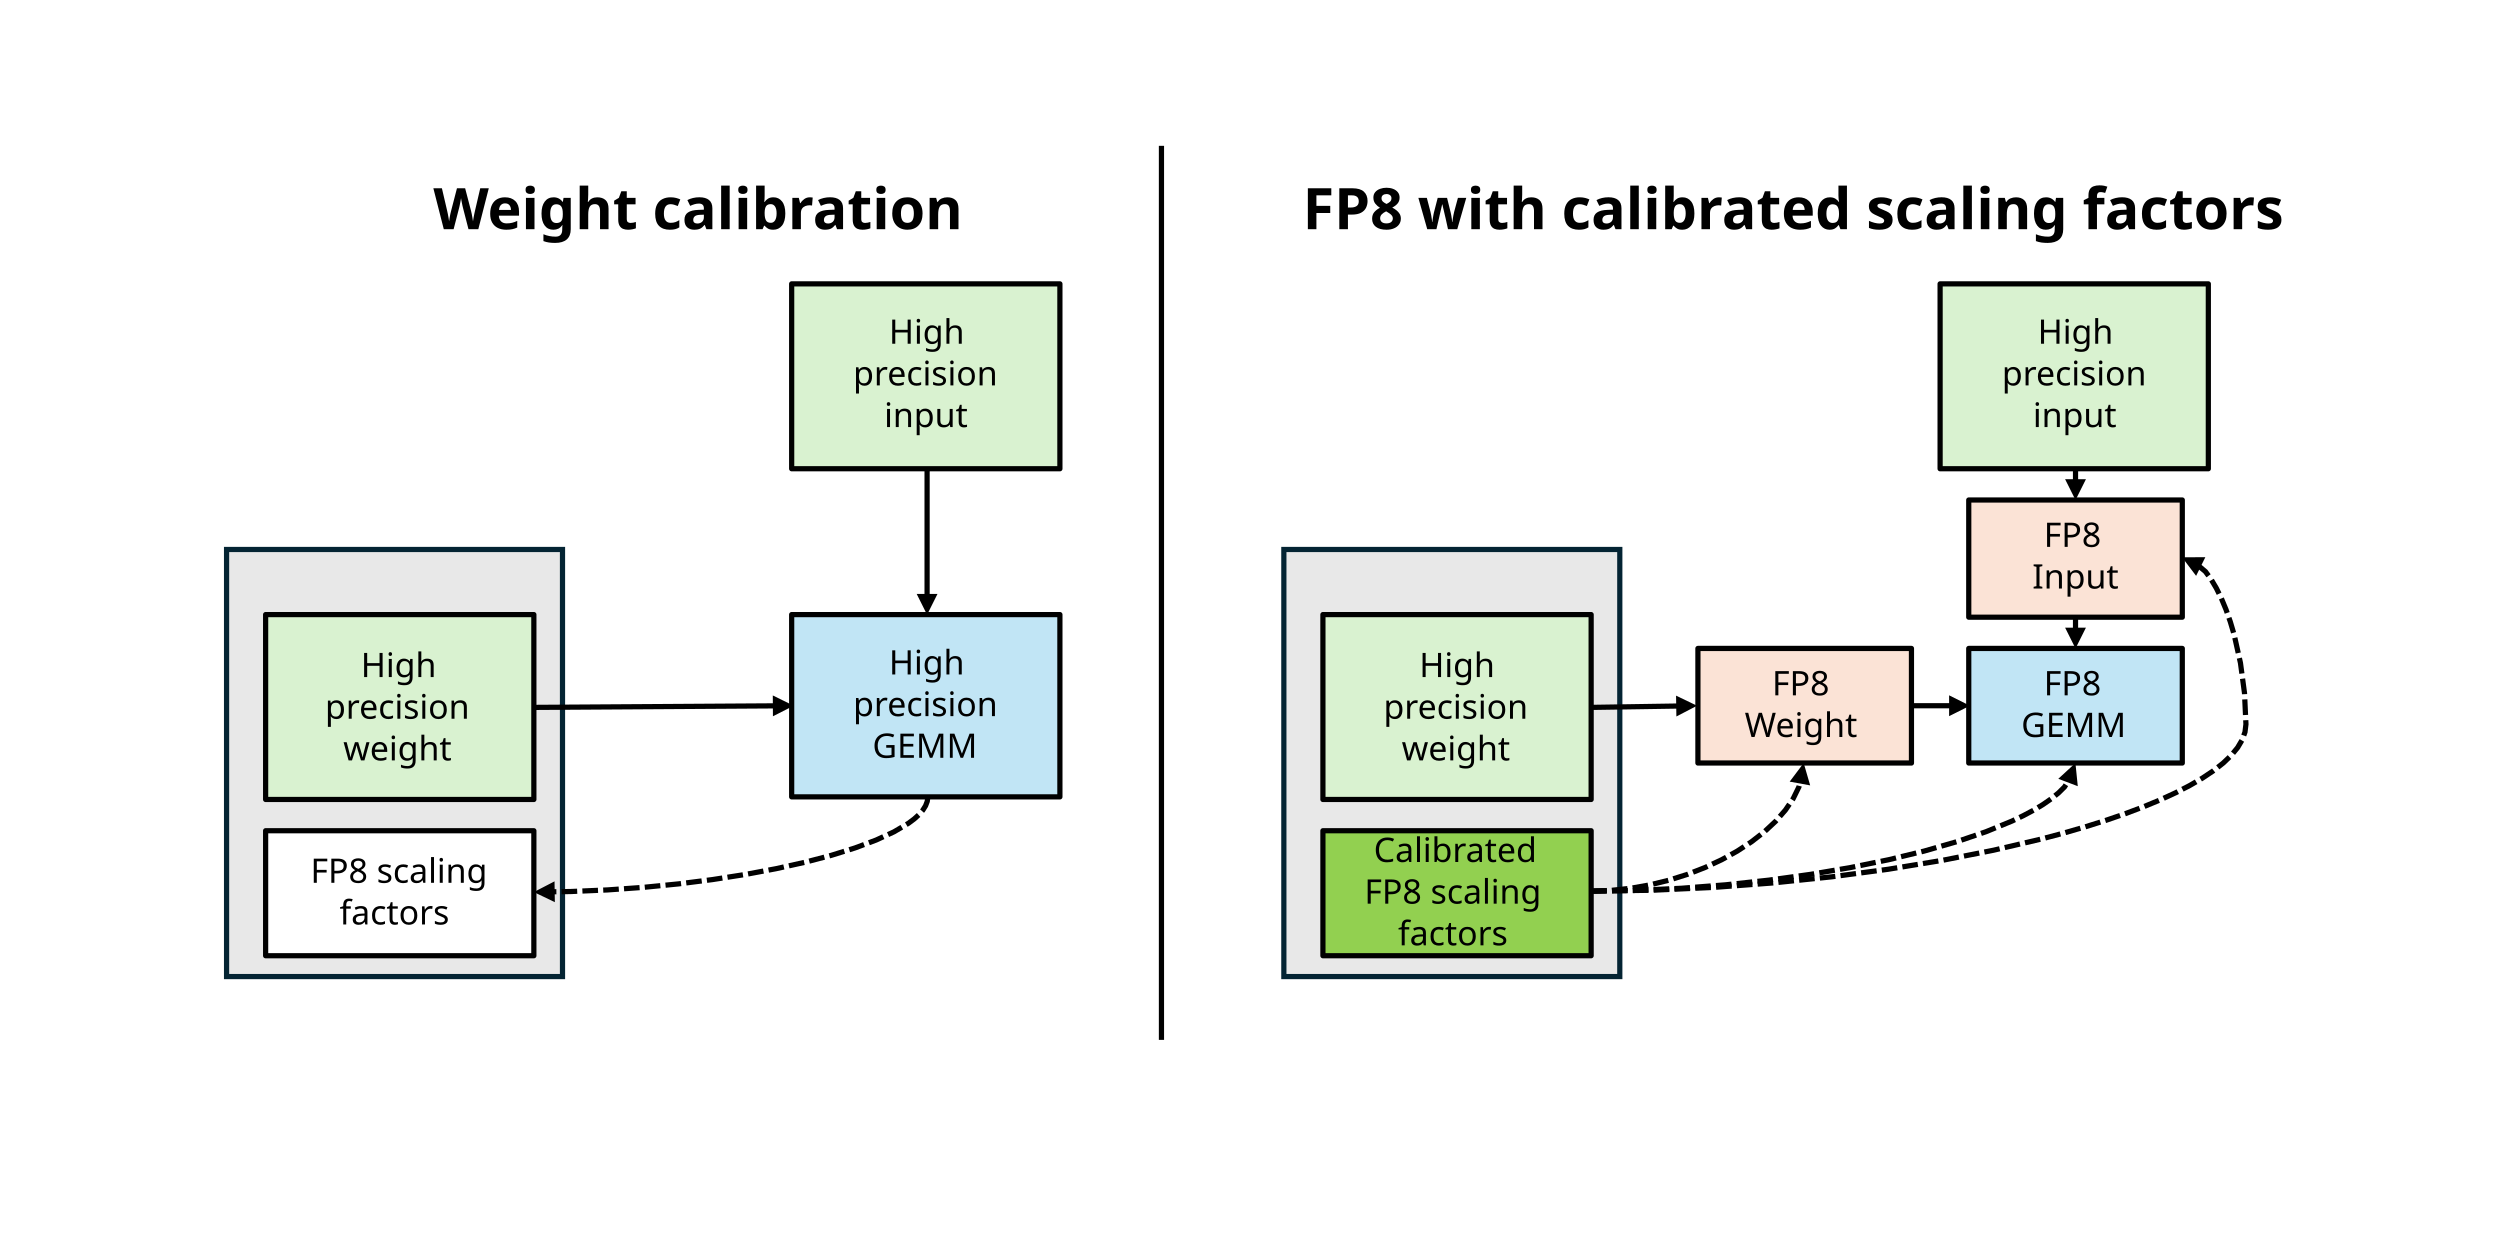
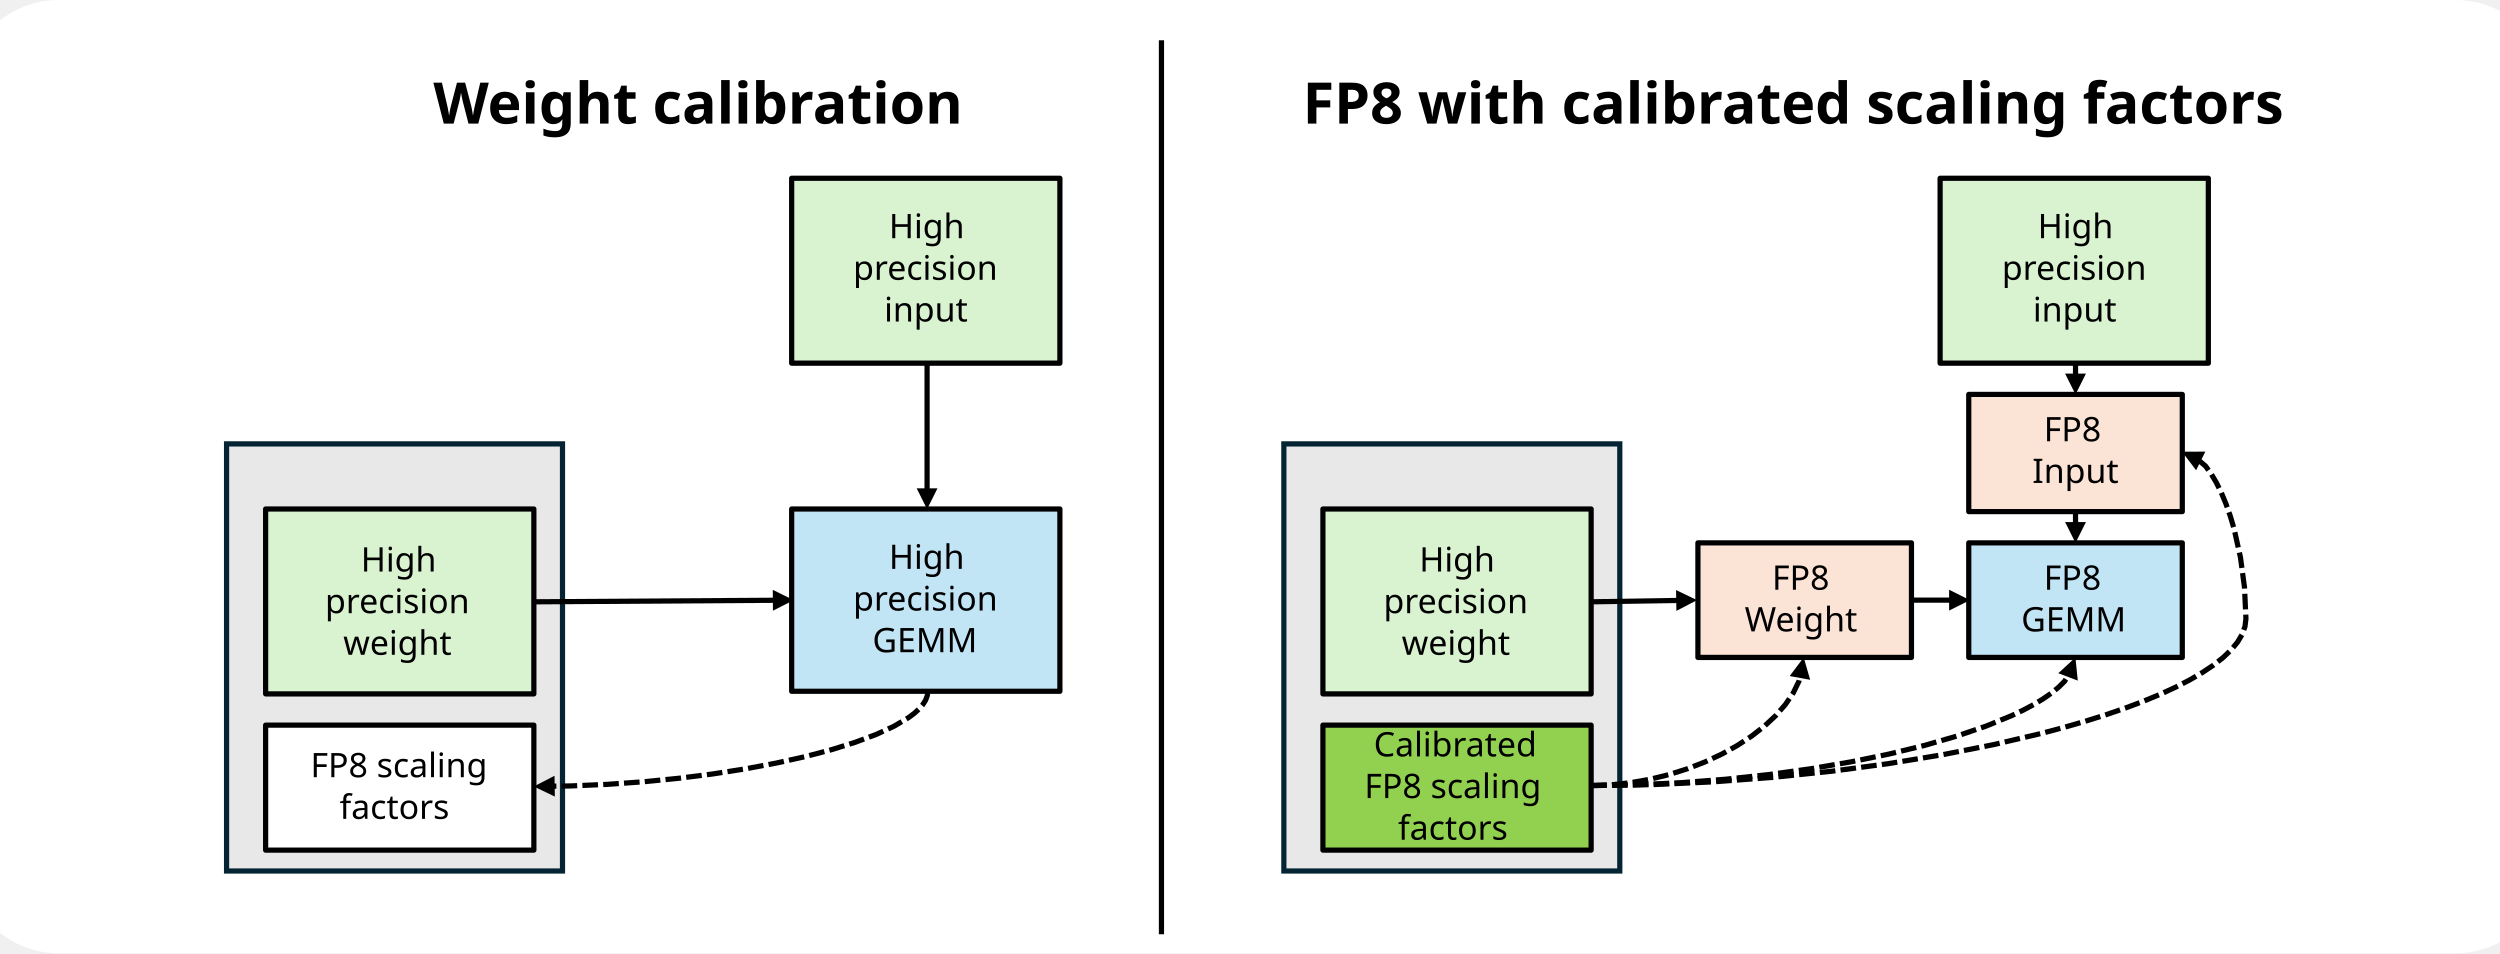
- <svg xmlns="http://www.w3.org/2000/svg" width="960" height="480" overflow="hidden">
-   <g>
-     <rect x="0" y="0" width="960" height="480" fill="#FFFFFF" />
-     <path d="M446 56 446 399.312" stroke="#000000" stroke-width="2" stroke-miterlimit="8" fill="none" fill-rule="evenodd" />
-     <text font-family="NVIDIA Sans,NVIDIA Sans_MSFontService,sans-serif" font-weight="700" font-size="22" transform="translate(166.41 88)">Weight calibration</text>
-     <rect x="87" y="211" width="129" height="164" stroke="#042433" stroke-width="2" stroke-miterlimit="8" fill="#E8E8E8" />
-     <rect x="102" y="236" width="103" height="71" stroke="#000000" stroke-width="2" stroke-linejoin="round" stroke-miterlimit="10" fill="#D9F2D0" />
-     <text font-family="NVIDIA Sans,NVIDIA Sans_MSFontService,sans-serif" font-weight="400" font-size="13" transform="translate(138.558 260)">High</text>
-     <text font-family="NVIDIA Sans,NVIDIA Sans_MSFontService,sans-serif" font-weight="400" font-size="13" transform="translate(124.805 276)">precision</text>
-     <text font-family="NVIDIA Sans,NVIDIA Sans_MSFontService,sans-serif" font-weight="400" font-size="13" transform="translate(131.805 292)">weight</text>
-     <rect x="102" y="319" width="103" height="48" stroke="#000000" stroke-width="2" stroke-linejoin="round" stroke-miterlimit="10" fill="#FFFFFF" />
-     <text font-family="NVIDIA Sans,NVIDIA Sans_MSFontService,sans-serif" font-weight="400" font-size="13" transform="translate(119.222 339)">FP8 scaling</text>
-     <text font-family="NVIDIA Sans,NVIDIA Sans_MSFontService,sans-serif" font-weight="400" font-size="13" transform="translate(130.388 355)">factors</text>
-     <rect x="304" y="109" width="103" height="71" stroke="#000000" stroke-width="2" stroke-linejoin="round" stroke-miterlimit="10" fill="#D9F2D0" />
-     <text font-family="NVIDIA Sans,NVIDIA Sans_MSFontService,sans-serif" font-weight="400" font-size="13" transform="translate(341.349 132)">High</text>
-     <text font-family="NVIDIA Sans,NVIDIA Sans_MSFontService,sans-serif" font-weight="400" font-size="13" transform="translate(327.595 148)">precision</text>
-     <text font-family="NVIDIA Sans,NVIDIA Sans_MSFontService,sans-serif" font-weight="400" font-size="13" transform="translate(339.515 164)">input</text>
-     <rect x="304" y="236" width="103" height="70" stroke="#000000" stroke-width="2" stroke-linejoin="round" stroke-miterlimit="10" fill="#C1E5F5" />
-     <text font-family="NVIDIA Sans,NVIDIA Sans_MSFontService,sans-serif" font-weight="400" font-size="13" transform="translate(341.348 259)">High</text>
-     <text font-family="NVIDIA Sans,NVIDIA Sans_MSFontService,sans-serif" font-weight="400" font-size="13" transform="translate(327.595 275)">precision</text>
-     <text font-family="NVIDIA Sans,NVIDIA Sans_MSFontService,sans-serif" font-weight="400" font-size="13" transform="translate(335.015 291)">GEMM</text>
-     <path d="M0.006-1 93.119-0.403 93.106 1.597-0.006 1ZM91.805-3.411 99.779 0.64 91.754 4.589Z" transform="matrix(1 0 0 -1 205 271.64)" />
-     <path d="M357 180 357 229.395 355 229.395 355 180ZM360 228.061 356 236.061 352 228.061Z" />
-     <path d="M357.277 306.127 357.042 307.957 356.317 309.869 355.16 311.721 354.823 312.11 353.311 310.801 353.597 310.471 353.505 310.595 354.569 308.893 354.482 309.068 355.131 307.358 355.074 307.586 355.293 305.873ZM353.412 313.692 351.669 315.271 349.361 316.994 348.525 317.487 347.508 315.765 348.297 315.3 348.207 315.359 350.435 313.696 350.362 313.757 352.069 312.21ZM346.803 318.505 343.748 320.309 341.429 321.378 340.592 319.561 342.866 318.514 342.775 318.561 345.786 316.783ZM339.612 322.214 336.817 323.501 334.011 324.551 333.31 322.678 336.082 321.641 336.014 321.669 338.775 320.397ZM332.138 325.253 328.686 326.544 326.423 327.25 325.828 325.34 328.065 324.643 328.012 324.662 331.437 323.38ZM324.513 327.845 319.46 329.42 318.733 329.611 318.224 327.676 318.93 327.491 318.886 327.504 323.918 325.936ZM316.798 330.119 310.995 331.643 310.487 329.709 316.29 328.185ZM309.022 332.153 303.165 333.454 302.731 331.502 308.588 330.2ZM301.212 333.888 298.147 334.57 295.303 335.103 294.935 333.137 297.762 332.607 297.729 332.614 300.778 331.936ZM293.337 335.471 287.44 336.576 287.072 334.61 292.969 333.505ZM285.44 336.924 279.511 337.849 279.203 335.873 285.132 334.948ZM277.535 338.157 273.746 338.748 271.57 339.024 271.318 337.04 273.481 336.766 273.452 336.77 277.227 336.181ZM269.586 339.275 263.633 340.03 263.382 338.046 269.334 337.291ZM261.649 340.282 260.662 340.407 255.654 340.902 255.457 338.912 260.452 338.418 260.424 338.421 261.398 338.298ZM253.664 341.099 247.693 341.689 247.496 339.698 253.467 339.108ZM245.672 341.848 239.687 342.275 239.545 340.28 245.53 339.853ZM237.692 342.417 233.275 342.732 231.677 342.801 231.59 340.803 233.175 340.734 233.147 340.736 237.55 340.422ZM229.679 342.888 223.685 343.149 223.598 341.151 229.592 340.89ZM221.687 343.236 219.194 343.345 215.661 343.397 215.631 341.397 219.15 341.345 219.121 341.346 221.6 341.238ZM213.661 343.426 211.681 343.456 211.651 341.456 213.631 341.427ZM213.058 346.436 205 342.555 212.94 338.437Z" />
-     <text font-family="NVIDIA Sans,NVIDIA Sans_MSFontService,sans-serif" font-weight="700" font-size="22" transform="translate(500.235 88)">FP8 with calibrated scaling factors</text>
-     <rect x="493" y="211" width="129" height="164" stroke="#042433" stroke-width="2" stroke-miterlimit="8" fill="#E8E8E8" />
-     <rect x="508" y="236" width="103" height="71" stroke="#000000" stroke-width="2" stroke-linejoin="round" stroke-miterlimit="10" fill="#D9F2D0" />
-     <text font-family="NVIDIA Sans,NVIDIA Sans_MSFontService,sans-serif" font-weight="400" font-size="13" transform="translate(545.009 260)">High</text>
-     <text font-family="NVIDIA Sans,NVIDIA Sans_MSFontService,sans-serif" font-weight="400" font-size="13" transform="translate(531.255 276)">precision</text>
-     <text font-family="NVIDIA Sans,NVIDIA Sans_MSFontService,sans-serif" font-weight="400" font-size="13" transform="translate(538.255 292)">weight</text>
-     <rect x="508" y="319" width="103" height="48" stroke="#000000" stroke-width="2" stroke-linejoin="round" stroke-miterlimit="10" fill="#92D050" />
-     <text font-family="NVIDIA Sans,NVIDIA Sans_MSFontService,sans-serif" font-weight="400" font-size="13" transform="translate(527.509 331)">Calibrated</text>
-     <text font-family="NVIDIA Sans,NVIDIA Sans_MSFontService,sans-serif" font-weight="400" font-size="13" transform="translate(523.922 347)">FP8 scaling</text>
-     <text font-family="NVIDIA Sans,NVIDIA Sans_MSFontService,sans-serif" font-weight="400" font-size="13" transform="translate(536.842 363)">factors</text>
-     <rect x="652" y="249" width="82" height="44" stroke="#000000" stroke-width="2" stroke-linejoin="round" stroke-miterlimit="10" fill="#FBE3D6" />
-     <text font-family="NVIDIA Sans,NVIDIA Sans_MSFontService,sans-serif" font-weight="400" font-size="13" transform="translate(680.458 267)">FP8</text>
-     <text font-family="NVIDIA Sans,NVIDIA Sans_MSFontService,sans-serif" font-weight="400" font-size="13" transform="translate(669.958 283)">Weight</text>
-     <rect x="756" y="192" width="82" height="45" stroke="#000000" stroke-width="2" stroke-linejoin="round" stroke-miterlimit="10" fill="#FBE3D6" />
-     <text font-family="NVIDIA Sans,NVIDIA Sans_MSFontService,sans-serif" font-weight="400" font-size="13" transform="translate(784.81 210)">FP8</text>
-     <text font-family="NVIDIA Sans,NVIDIA Sans_MSFontService,sans-serif" font-weight="400" font-size="13" transform="translate(780.39 226)">Input</text>
-     <rect x="745" y="109" width="103" height="71" stroke="#000000" stroke-width="2" stroke-linejoin="round" stroke-miterlimit="10" fill="#D9F2D0" />
-     <text font-family="NVIDIA Sans,NVIDIA Sans_MSFontService,sans-serif" font-weight="400" font-size="13" transform="translate(782.477 132)">High</text>
-     <text font-family="NVIDIA Sans,NVIDIA Sans_MSFontService,sans-serif" font-weight="400" font-size="13" transform="translate(768.723 148)">precision</text>
-     <text font-family="NVIDIA Sans,NVIDIA Sans_MSFontService,sans-serif" font-weight="400" font-size="13" transform="translate(780.643 164)">input</text>
-     <rect x="756" y="249" width="82" height="44" stroke="#000000" stroke-width="2" stroke-linejoin="round" stroke-miterlimit="10" fill="#C1E5F5" />
-     <text font-family="NVIDIA Sans,NVIDIA Sans_MSFontService,sans-serif" font-weight="400" font-size="13" transform="translate(784.807 267)">FP8</text>
-     <text font-family="NVIDIA Sans,NVIDIA Sans_MSFontService,sans-serif" font-weight="400" font-size="13" transform="translate(776.14 283)">GEMM</text>
-     <path d="M0.016-1 34.018-0.465 33.987 1.535-0.016 1ZM32.733-3.485 40.669 0.64 32.607 4.514Z" transform="matrix(1 0 0 -1 611 271.64)" />
-     <path d="M734 270 749.791 270 749.791 272 734 272ZM748.458 267 756.458 271 748.458 275Z" />
-     <path d="M798 237 798 242.349 796 242.349 796 237ZM801 241.016 797 249.016 793 241.016Z" />
-     <path d="M798 180 798 185.349 796 185.349 796 180ZM801 184.016 797 192.016 793 184.016Z" />
-     <path d="M0.037-0.999 6.033-0.778 5.959 1.221-0.037 0.999ZM8.101-0.674 14.066-0.027 13.85 1.962 7.885 1.315ZM16.114 0.248 22.021 1.298 21.671 3.268 15.764 2.217ZM24.039 1.736 29.865 3.172 29.386 5.114 23.56 3.678ZM31.84 3.771 37.344 5.512 37.616 5.618 36.891 7.482 36.649 7.388 36.71 7.409 31.237 5.678ZM39.48 6.343 44.149 8.16 45.106 8.607 44.259 10.419 43.333 9.986 43.393 10.012 38.755 8.207ZM46.918 9.454 50.597 11.173 52.353 12.147 51.383 13.896 49.657 12.939 49.719 12.97 46.071 11.266ZM54.102 13.117 56.627 14.517 59.292 16.263 58.196 17.936 55.562 16.21 55.625 16.248 53.132 14.866ZM60.965 17.36 62.181 18.156 65.834 20.996 64.607 22.575 60.985 19.76 61.051 19.807 59.869 19.032ZM67.463 22.304 71.624 26.19 71.894 26.499 70.385 27.812 70.15 27.542 70.222 27.616 66.099 23.766ZM73.207 28.008 75.394 30.52 76.96 32.828 75.305 33.951 73.773 31.692 73.846 31.788 71.699 29.321ZM78.083 34.483 78.446 35.018 80.727 39.678 80.851 40.189 78.906 40.658 78.809 40.253 78.883 40.458 76.681 35.96 76.752 36.082 76.428 35.606ZM81.319 42.134 81.384 42.403 79.44 42.871 79.375 42.602ZM84.106 40.604 81.614 49.194 76.237 42.047Z" transform="matrix(1 0 0 -1 611 342.194)" />
-     <path d="M0.016-1 6.015-0.903 5.983 1.097-0.016 1ZM8.015-0.87 14.014-0.773 13.982 1.227 7.983 1.13ZM16.014-0.741 17.443-0.717 22.04-0.498 21.945 1.499 17.364 1.281 17.395 1.282 15.982 1.259ZM24.038-0.403 30.031-0.118 29.936 1.88 23.943 1.594ZM32.029-0.023 34.749 0.107 38.046 0.364 37.89 2.358 34.609 2.102 34.639 2.104 31.934 1.975ZM40.04 0.52 46.022 0.987 45.866 2.981 39.884 2.514ZM48.016 1.142 51.782 1.436 54.021 1.679 53.806 3.667 51.581 3.426 51.611 3.429 47.86 3.136ZM56.009 1.894 61.975 2.539 61.759 4.528 55.794 3.882ZM63.963 2.754 68.406 3.235 69.952 3.45 69.677 5.431 68.146 5.218 68.176 5.222 63.748 4.743ZM71.933 3.725 77.876 4.55 77.601 6.531 71.658 5.706ZM79.857 4.825 84.485 5.467 85.825 5.696 85.488 7.667 84.164 7.441 84.195 7.446 79.582 6.806ZM87.796 6.033 93.711 7.043 93.374 9.014 87.46 8.004ZM95.682 7.379 99.885 8.097 101.618 8.452 101.217 10.412 99.5 10.059 99.532 10.066 95.346 9.351ZM103.578 8.854 109.455 10.06 109.053 12.019 103.176 10.813ZM111.414 10.462 114.471 11.088 117.305 11.778 116.832 13.721 114.015 13.036 114.051 13.044 111.013 12.421ZM119.248 12.251 125.078 13.67 124.605 15.613 118.775 14.194ZM127.021 14.143 128.106 14.406 132.839 15.768 132.286 17.69 127.573 16.334 127.613 16.345 126.548 16.086ZM134.761 16.32 140.527 17.979 139.974 19.901 134.208 18.242ZM142.468 18.634 148.147 20.571 147.501 22.464 141.822 20.527ZM150.04 21.217 151.991 21.883 155.691 23.399 154.932 25.25 151.26 23.745 151.317 23.766 149.394 23.11ZM157.541 24.158 161.965 25.971 163.116 26.52 162.255 28.325 161.129 27.788 161.18 27.811 156.783 26.008ZM164.921 27.381 166.417 28.095 170.288 30.161 169.346 31.925 165.496 29.87 165.536 29.89 164.06 29.186ZM172.051 31.213 174.133 32.471 177.115 34.543 175.973 36.185 173.017 34.131 173.071 34.166 171.017 32.925ZM178.738 35.839 180.177 37.014 182.575 39.392 183.152 40.328 181.449 41.378 180.935 40.543 181.082 40.728 178.803 38.468 178.875 38.533 177.473 37.387ZM184.201 42.031 184.451 42.436 182.748 43.485 182.499 43.08ZM186.867 40.296 185.963 49.194 179.387 43.132Z" transform="matrix(1 0 0 -1 611 342.194)" />
-     <path d="M0.016-1 6.015-0.906 5.984 1.094-0.016 1ZM8.015-0.875 14.014-0.781 13.983 1.219 7.983 1.125ZM16.014-0.75 22.013-0.656 21.982 1.344 15.982 1.25ZM24.043-0.61 30.036-0.335 29.945 1.663 23.951 1.388ZM32.034-0.243 38.028 0.032 37.936 2.03 31.942 1.754ZM40.026 0.123 46.019 0.398 45.928 2.396 39.934 2.121ZM48.044 0.523 54.028 0.973 53.878 2.968 47.895 2.518ZM56.022 1.123 62.005 1.573 61.855 3.568 55.872 3.118ZM63.999 1.723 69.979 2.173 70.011 2.177 69.804 4.166 69.785 4.164 69.814 4.167 63.849 3.718ZM72 2.384 77.968 3.006 77.761 4.996 71.793 4.373ZM79.957 3.214 85.925 3.836 85.718 5.825 79.75 5.203ZM87.914 4.044 92.444 4.516 93.906 4.712 93.64 6.694 92.194 6.5 92.222 6.504 87.707 6.033ZM95.888 4.977 101.835 5.772 101.57 7.755 95.623 6.959ZM103.817 6.038 109.764 6.833 109.499 8.816 103.552 8.02ZM111.747 7.099 114.174 7.423 117.708 8.005 117.383 9.978 113.864 9.399 113.894 9.404 111.481 9.081ZM119.681 8.33 125.601 9.304 125.277 11.277 119.356 10.303ZM127.575 9.629 133.495 10.603 133.17 12.576 127.25 11.602ZM135.497 10.95 141.383 12.113 140.996 14.075 135.109 12.912ZM143.345 12.501 149.232 13.665 148.844 15.627 142.958 14.463ZM151.194 14.052 154.692 14.744 157.096 15.308 156.639 17.255 154.252 16.695 154.287 16.703 150.806 16.015ZM159.043 15.764 164.885 17.134 164.428 19.082 158.586 17.712ZM166.832 17.591 172.673 18.961 172.217 20.908 166.375 19.538ZM174.638 19.47 180.436 21.011 179.923 22.944 174.124 21.402ZM182.386 21.543 188.15 23.209 187.595 25.131 181.831 23.465ZM190.094 23.772 195.817 25.574 195.217 27.482 189.494 25.68ZM197.725 26.174 197.937 26.241 203.426 28.127 202.776 30.019 197.299 28.137 197.324 28.145 197.125 28.082ZM205.317 28.777 205.372 28.796 210.96 30.901 210.255 32.772 204.681 30.673 204.708 30.683 204.667 30.669ZM212.856 31.634 218.398 33.933 217.632 35.78 212.09 33.481ZM220.257 34.767 224.842 36.876 225.729 37.332 224.814 39.11 223.947 38.664 223.987 38.684 219.421 36.584ZM227.508 38.247 230.314 39.691 232.817 41.148 231.81 42.876 229.33 41.432 229.376 41.457 226.593 40.025ZM234.545 42.154 235.24 42.559 239.599 45.479 239.669 45.534 238.432 47.105 238.392 47.074 238.454 47.119 234.153 44.238 234.207 44.272 233.539 43.883ZM241.24 46.771 243.37 48.448 245.817 50.788 244.435 52.233 242.022 49.927 242.095 49.99 240.003 48.343ZM247.249 52.347 249.052 54.543 250.739 57.392 249.018 58.411 247.37 55.628 247.457 55.753 245.703 53.615ZM251.537 59.426 252.056 60.871 252.444 64.07 252.369 65.703 250.371 65.611 250.443 64.061 250.449 64.228 250.085 61.224 250.136 61.441 249.655 60.103ZM252.277 67.701 252.001 73.695 250.003 73.603 250.279 67.609ZM251.909 75.693 251.888 76.154 251.138 81.73 249.156 81.463 249.9 75.931 249.892 76.019 249.911 75.601ZM250.871 83.712 250.319 87.822 249.896 89.714 247.944 89.278 248.357 87.428 248.342 87.513 248.889 83.445ZM249.46 91.666 248.152 97.522 246.2 97.086 247.508 91.23ZM247.645 99.526 246.377 103.802 245.848 105.302 243.962 104.638 244.482 103.161 244.466 103.209 245.728 98.957ZM245.184 107.189 244.709 108.539 242.933 112.808 241.086 112.04 242.852 107.796 242.832 107.849 243.298 106.524ZM242.025 114.662 240.941 116.859 239.091 119.979 237.371 118.959 239.201 115.872 239.165 115.939 240.232 113.777ZM237.891 121.694 236.653 123.392 233.529 126.024 232.24 124.494 235.272 121.94 235.109 122.116 236.275 120.516ZM235.853 128.254 226.908 128.214 232.307 121.083Z" transform="matrix(1 0 0 -1 611 342.214)" />
+ <svg xmlns="http://www.w3.org/2000/svg" width="960" height="366.054" overflow="hidden" version="1.1" id="svg36">
+   <defs id="defs36">
+     <clipPath clipPathUnits="userSpaceOnUse" id="clipPath36">
+       <rect style="fill:none" id="rect37" width="993.328" height="366.054" x="-13.901" y="40.544" ry="36.49" />
+     </clipPath>
+   </defs>
+   <g id="g36" clip-path="url(#clipPath36)" transform="translate(0,-40.54401)">
+     <rect x="0" y="0" width="960" height="480" fill="#ffffff" id="rect1" />
+     <path d="M 446,56 V 399.312" stroke="#000000" stroke-width="2" stroke-miterlimit="8" fill="none" fill-rule="evenodd" id="path1" />
+     <text font-family="'NVIDIA Sans', 'NVIDIA Sans_MSFontService', sans-serif" font-weight="700" font-size="22px" transform="translate(166.41,88)" id="text1">Weight calibration</text>
+     <rect x="87" y="211" width="129" height="164" stroke="#042433" stroke-width="2" stroke-miterlimit="8" fill="#e8e8e8" id="rect2" />
+     <rect x="102" y="236" width="103" height="71" stroke="#000000" stroke-width="2" stroke-linejoin="round" stroke-miterlimit="10" fill="#d9f2d0" id="rect3" />
+     <text font-family="'NVIDIA Sans', 'NVIDIA Sans_MSFontService', sans-serif" font-weight="400" font-size="13px" transform="translate(138.558,260)" id="text3">High</text>
+     <text font-family="'NVIDIA Sans', 'NVIDIA Sans_MSFontService', sans-serif" font-weight="400" font-size="13px" transform="translate(124.805,276)" id="text4">precision</text>
+     <text font-family="'NVIDIA Sans', 'NVIDIA Sans_MSFontService', sans-serif" font-weight="400" font-size="13px" transform="translate(131.805,292)" id="text5">weight</text>
+     <rect x="102" y="319" width="103" height="48" stroke="#000000" stroke-width="2" stroke-linejoin="round" stroke-miterlimit="10" fill="#ffffff" id="rect5" />
+     <text font-family="'NVIDIA Sans', 'NVIDIA Sans_MSFontService', sans-serif" font-weight="400" font-size="13px" transform="translate(119.222,339)" id="text6">FP8 scaling</text>
+     <text font-family="'NVIDIA Sans', 'NVIDIA Sans_MSFontService', sans-serif" font-weight="400" font-size="13px" transform="translate(130.388,355)" id="text7">factors</text>
+     <rect x="304" y="109" width="103" height="71" stroke="#000000" stroke-width="2" stroke-linejoin="round" stroke-miterlimit="10" fill="#d9f2d0" id="rect7" />
+     <text font-family="'NVIDIA Sans', 'NVIDIA Sans_MSFontService', sans-serif" font-weight="400" font-size="13px" transform="translate(341.349,132)" id="text8">High</text>
+     <text font-family="'NVIDIA Sans', 'NVIDIA Sans_MSFontService', sans-serif" font-weight="400" font-size="13px" transform="translate(327.595,148)" id="text9">precision</text>
+     <text font-family="'NVIDIA Sans', 'NVIDIA Sans_MSFontService', sans-serif" font-weight="400" font-size="13px" transform="translate(339.515,164)" id="text10">input</text>
+     <rect x="304" y="236" width="103" height="70" stroke="#000000" stroke-width="2" stroke-linejoin="round" stroke-miterlimit="10" fill="#c1e5f5" id="rect10" />
+     <text font-family="'NVIDIA Sans', 'NVIDIA Sans_MSFontService', sans-serif" font-weight="400" font-size="13px" transform="translate(341.348,259)" id="text11">High</text>
+     <text font-family="'NVIDIA Sans', 'NVIDIA Sans_MSFontService', sans-serif" font-weight="400" font-size="13px" transform="translate(327.595,275)" id="text12">precision</text>
+     <text font-family="'NVIDIA Sans', 'NVIDIA Sans_MSFontService', sans-serif" font-weight="400" font-size="13px" transform="translate(335.015,291)" id="text13">GEMM</text>
+     <path d="M 0.006,-1 93.119,-0.403 93.106,1.597 -0.006,1 Z M 91.805,-3.411 99.779,0.64 91.754,4.589 Z" transform="matrix(1,0,0,-1,205,271.64)" id="path13" />
+     <path d="m 357,180 v 49.395 h -2 V 180 Z m 3,48.061 -4,8 -4,-8 z" id="path14" />
+     <path d="m 357.277,306.127 -0.235,1.83 -0.725,1.912 -1.157,1.852 -0.337,0.389 -1.512,-1.309 0.286,-0.33 -0.092,0.124 1.064,-1.702 -0.087,0.175 0.649,-1.71 -0.057,0.228 0.219,-1.713 z m -3.865,7.565 -1.743,1.579 -2.308,1.723 -0.836,0.493 -1.017,-1.722 0.789,-0.465 -0.09,0.059 2.228,-1.663 -0.073,0.061 1.707,-1.547 z m -6.609,4.813 -3.055,1.804 -2.319,1.069 -0.837,-1.817 2.274,-1.047 -0.091,0.047 3.011,-1.778 z m -7.191,3.709 -2.795,1.287 -2.806,1.05 -0.701,-1.873 2.772,-1.037 -0.068,0.028 2.761,-1.272 z m -7.474,3.039 -3.452,1.291 -2.263,0.706 -0.595,-1.91 2.237,-0.697 -0.053,0.019 3.425,-1.282 z m -7.625,2.592 -5.053,1.575 -0.727,0.191 -0.509,-1.935 0.706,-0.185 -0.044,0.013 5.032,-1.568 z m -7.715,2.274 -5.803,1.524 -0.508,-1.934 5.803,-1.524 z m -7.776,2.034 -5.857,1.301 -0.434,-1.952 5.857,-1.302 z m -7.81,1.735 -3.065,0.682 -2.844,0.533 -0.368,-1.966 2.827,-0.53 -0.033,0.007 3.049,-0.678 z m -7.875,1.583 -5.897,1.105 -0.368,-1.966 5.897,-1.105 z m -7.897,1.453 -5.929,0.925 -0.308,-1.976 5.929,-0.925 z m -7.905,1.233 -3.789,0.591 -2.176,0.276 -0.252,-1.984 2.163,-0.274 -0.029,0.004 3.775,-0.589 z m -7.949,1.118 -5.953,0.755 -0.251,-1.984 5.952,-0.755 z m -7.937,1.007 -0.987,0.125 -5.008,0.495 -0.197,-1.99 4.995,-0.494 -0.028,0.003 0.974,-0.123 z m -7.985,0.817 -5.971,0.59 -0.197,-1.991 5.971,-0.59 z m -7.992,0.749 -5.985,0.427 -0.142,-1.995 5.985,-0.427 z m -7.98,0.569 -4.417,0.315 -1.598,0.069 -0.087,-1.998 1.585,-0.069 -0.028,0.002 4.403,-0.314 z m -8.013,0.471 -5.994,0.261 -0.087,-1.998 5.994,-0.261 z m -7.992,0.348 -2.493,0.109 -3.533,0.052 -0.03,-2 3.519,-0.052 -0.029,10e-4 2.479,-0.108 z m -8.026,0.19 -1.98,0.03 -0.03,-2 1.98,-0.029 z m -0.603,3.01 -8.058,-3.881 7.94,-4.118 z" id="path15" />
+     <text font-family="'NVIDIA Sans', 'NVIDIA Sans_MSFontService', sans-serif" font-weight="700" font-size="22px" transform="translate(500.235,88)" id="text15">FP8 with calibrated scaling factors</text>
+     <rect x="493" y="211" width="129" height="164" stroke="#042433" stroke-width="2" stroke-miterlimit="8" fill="#e8e8e8" id="rect15" />
+     <rect x="508" y="236" width="103" height="71" stroke="#000000" stroke-width="2" stroke-linejoin="round" stroke-miterlimit="10" fill="#d9f2d0" id="rect16" />
+     <text font-family="'NVIDIA Sans', 'NVIDIA Sans_MSFontService', sans-serif" font-weight="400" font-size="13px" transform="translate(545.009,260)" id="text16">High</text>
+     <text font-family="'NVIDIA Sans', 'NVIDIA Sans_MSFontService', sans-serif" font-weight="400" font-size="13px" transform="translate(531.255,276)" id="text17">precision</text>
+     <text font-family="'NVIDIA Sans', 'NVIDIA Sans_MSFontService', sans-serif" font-weight="400" font-size="13px" transform="translate(538.255,292)" id="text18">weight</text>
+     <rect x="508" y="319" width="103" height="48" stroke="#000000" stroke-width="2" stroke-linejoin="round" stroke-miterlimit="10" fill="#92d050" id="rect18" />
+     <text font-family="'NVIDIA Sans', 'NVIDIA Sans_MSFontService', sans-serif" font-weight="400" font-size="13px" transform="translate(527.509,331)" id="text19">Calibrated</text>
+     <text font-family="'NVIDIA Sans', 'NVIDIA Sans_MSFontService', sans-serif" font-weight="400" font-size="13px" transform="translate(523.922,347)" id="text20">FP8 scaling</text>
+     <text font-family="'NVIDIA Sans', 'NVIDIA Sans_MSFontService', sans-serif" font-weight="400" font-size="13px" transform="translate(536.842,363)" id="text21">factors</text>
+     <rect x="652" y="249" width="82" height="44" stroke="#000000" stroke-width="2" stroke-linejoin="round" stroke-miterlimit="10" fill="#fbe3d6" id="rect21" />
+     <text font-family="'NVIDIA Sans', 'NVIDIA Sans_MSFontService', sans-serif" font-weight="400" font-size="13px" transform="translate(680.458,267)" id="text22">FP8</text>
+     <text font-family="'NVIDIA Sans', 'NVIDIA Sans_MSFontService', sans-serif" font-weight="400" font-size="13px" transform="translate(669.958,283)" id="text23">Weight</text>
+     <rect x="756" y="192" width="82" height="45" stroke="#000000" stroke-width="2" stroke-linejoin="round" stroke-miterlimit="10" fill="#fbe3d6" id="rect23" />
+     <text font-family="'NVIDIA Sans', 'NVIDIA Sans_MSFontService', sans-serif" font-weight="400" font-size="13px" transform="translate(784.81,210)" id="text24">FP8</text>
+     <text font-family="'NVIDIA Sans', 'NVIDIA Sans_MSFontService', sans-serif" font-weight="400" font-size="13px" transform="translate(780.39,226)" id="text25">Input</text>
+     <rect x="745" y="109" width="103" height="71" stroke="#000000" stroke-width="2" stroke-linejoin="round" stroke-miterlimit="10" fill="#d9f2d0" id="rect25" />
+     <text font-family="'NVIDIA Sans', 'NVIDIA Sans_MSFontService', sans-serif" font-weight="400" font-size="13px" transform="translate(782.477,132)" id="text26">High</text>
+     <text font-family="'NVIDIA Sans', 'NVIDIA Sans_MSFontService', sans-serif" font-weight="400" font-size="13px" transform="translate(768.723,148)" id="text27">precision</text>
+     <text font-family="'NVIDIA Sans', 'NVIDIA Sans_MSFontService', sans-serif" font-weight="400" font-size="13px" transform="translate(780.643,164)" id="text28">input</text>
+     <rect x="756" y="249" width="82" height="44" stroke="#000000" stroke-width="2" stroke-linejoin="round" stroke-miterlimit="10" fill="#c1e5f5" id="rect28" />
+     <text font-family="'NVIDIA Sans', 'NVIDIA Sans_MSFontService', sans-serif" font-weight="400" font-size="13px" transform="translate(784.807,267)" id="text29">FP8</text>
+     <text font-family="'NVIDIA Sans', 'NVIDIA Sans_MSFontService', sans-serif" font-weight="400" font-size="13px" transform="translate(776.14,283)" id="text30">GEMM</text>
+     <path d="M 0.016,-1 34.018,-0.465 33.987,1.535 -0.016,1 Z M 32.733,-3.485 40.669,0.64 32.607,4.514 Z" transform="matrix(1,0,0,-1,611,271.64)" id="path30" />
+     <path d="m 734,270 h 15.791 v 2 H 734 Z m 14.458,-3 8,4 -8,4 z" id="path31" />
+     <path d="m 798,237 v 5.349 h -2 V 237 Z m 3,4.016 -4,8 -4,-8 z" id="path32" />
+     <path d="m 798,180 v 5.349 h -2 V 180 Z m 3,4.016 -4,8 -4,-8 z" id="path33" />
+     <path d="M 0.037,-0.999 6.033,-0.778 5.959,1.221 -0.037,0.999 Z M 8.101,-0.674 14.066,-0.027 13.85,1.962 7.885,1.315 Z M 16.114,0.248 22.021,1.298 21.671,3.268 15.764,2.217 Z M 24.039,1.736 29.865,3.172 29.386,5.114 23.56,3.678 Z m 7.801,2.035 5.504,1.741 0.272,0.106 -0.725,1.864 -0.242,-0.094 0.061,0.021 -5.473,-1.731 z m 7.64,2.572 4.669,1.817 0.956,0.447 -0.847,1.812 -0.926,-0.433 0.061,0.026 -4.639,-1.805 z m 7.438,3.111 3.679,1.719 1.756,0.974 -0.97,1.749 -1.726,-0.957 0.061,0.031 -3.648,-1.705 z m 7.184,3.663 2.525,1.4 2.666,1.747 -1.096,1.673 -2.635,-1.726 0.063,0.038 -2.493,-1.382 z m 6.863,4.243 1.216,0.797 3.653,2.84 -1.228,1.579 -3.621,-2.815 0.066,0.047 -1.182,-0.774 z m 6.498,4.944 4.161,3.886 0.269,0.309 -1.508,1.313 -0.235,-0.27 0.072,0.074 -4.123,-3.85 z m 5.744,5.704 2.187,2.512 1.566,2.308 -1.655,1.123 -1.533,-2.259 0.073,0.095 -2.147,-2.467 z m 4.876,6.475 0.363,0.535 2.281,4.66 0.123,0.512 -1.944,0.468 -0.098,-0.405 0.074,0.205 -2.202,-4.498 0.071,0.122 -0.323,-0.476 z m 3.236,7.651 0.065,0.269 -1.944,0.468 -0.065,-0.269 z m 2.787,-1.529 -2.492,8.59 -5.377,-7.147 z" transform="matrix(1,0,0,-1,611,342.194)" id="path34" />
+     <path d="M 0.016,-1 6.015,-0.903 5.983,1.097 -0.016,1 Z M 8.015,-0.87 14.014,-0.773 13.982,1.227 7.983,1.13 Z m 7.999,0.13 1.429,0.023 4.597,0.219 -0.095,1.998 -4.581,-0.218 0.031,0.001 -1.413,-0.023 z m 8.024,0.337 5.993,0.285 -0.095,1.998 -5.993,-0.285 z m 7.991,0.381 2.72,0.13 3.297,0.257 -0.156,1.994 -3.282,-0.256 0.03,0.002 -2.705,-0.129 z M 40.04,0.52 46.022,0.987 45.866,2.981 39.884,2.514 Z M 48.016,1.142 51.782,1.436 54.021,1.679 53.806,3.667 51.581,3.426 51.611,3.429 47.86,3.136 Z m 7.994,0.751 5.965,0.645 -0.215,1.988 -5.965,-0.645 z m 7.954,0.861 4.443,0.481 1.547,0.215 -0.275,1.981 -1.532,-0.213 0.03,0.004 -4.428,-0.479 z m 7.97,0.97 5.943,0.825 -0.275,1.981 -5.943,-0.825 z m 7.924,1.1 4.628,0.642 1.339,0.229 L 85.488,7.667 84.164,7.441 84.195,7.446 79.582,6.806 Z M 87.796,6.033 93.711,7.043 93.374,9.014 87.46,8.004 Z m 7.886,1.347 4.203,0.718 1.733,0.355 -0.401,1.959 -1.717,-0.352 0.033,0.006 -4.187,-0.715 z m 7.896,1.475 5.877,1.206 -0.402,1.959 -5.877,-1.206 z m 7.836,1.607 3.057,0.627 2.834,0.69 -0.473,1.943 -2.817,-0.685 0.036,0.008 -3.038,-0.623 z m 7.834,1.789 5.83,1.419 -0.473,1.943 -5.83,-1.419 z m 7.773,1.891 1.085,0.264 4.733,1.361 -0.553,1.922 -4.713,-1.355 0.04,0.011 -1.065,-0.259 z m 7.74,2.178 5.766,1.658 -0.553,1.922 -5.766,-1.658 z m 7.707,2.313 5.679,1.938 -0.646,1.893 -5.679,-1.938 z m 7.572,2.583 1.951,0.666 3.7,1.516 -0.759,1.851 -3.672,-1.505 0.057,0.021 -1.923,-0.656 z m 7.501,2.941 4.424,1.813 1.151,0.549 -0.861,1.805 -1.126,-0.537 0.051,0.023 -4.397,-1.802 z m 7.38,3.223 1.496,0.714 3.871,2.066 -0.942,1.764 -3.85,-2.055 0.04,0.02 -1.476,-0.704 z m 7.13,3.832 2.082,1.258 2.982,2.073 -1.142,1.642 -2.956,-2.054 0.054,0.035 -2.054,-1.241 z m 6.687,4.626 1.439,1.176 2.398,2.378 0.577,0.936 -1.703,1.049 -0.514,-0.835 0.147,0.185 -2.279,-2.26 0.072,0.064 -1.402,-1.145 z m 5.463,6.192 0.25,0.405 -1.703,1.049 -0.249,-0.405 z m 2.666,-1.735 -0.904,8.898 -6.576,-6.062 z" transform="matrix(1,0,0,-1,611,342.194)" id="path35" />
+     <path d="M 0.016,-1 6.015,-0.906 5.984,1.094 -0.016,1 Z M 8.015,-0.875 14.014,-0.781 13.983,1.219 7.983,1.125 Z m 7.999,0.125 5.999,0.094 -0.031,2 -5.999,-0.094 z m 8.029,0.14 5.994,0.275 -0.092,1.998 -5.994,-0.275 z m 7.992,0.367 5.994,0.275 L 37.936,2.03 31.942,1.754 Z M 40.026,0.123 46.019,0.398 45.928,2.396 39.934,2.121 Z m 8.019,0.4 5.983,0.45 -0.15,1.994 -5.983,-0.45 z M 56.022,1.123 62.005,1.573 61.855,3.568 55.872,3.118 Z m 7.977,0.6 5.979,0.45 0.033,0.003 -0.207,1.989 -0.018,-0.002 0.029,0.003 -5.965,-0.449 z M 72,2.384 77.968,3.006 77.761,4.996 71.793,4.373 Z m 7.957,0.83 5.968,0.622 -0.207,1.989 -5.968,-0.622 z m 7.957,0.83 4.53,0.472 1.461,0.196 -0.265,1.982 -1.447,-0.194 0.029,0.003 -4.516,-0.471 z m 7.974,0.933 5.947,0.796 -0.265,1.982 -5.947,-0.796 z m 7.929,1.061 5.947,0.796 -0.265,1.982 -5.947,-0.796 z m 7.93,1.061 2.427,0.325 3.534,0.582 -0.325,1.973 -3.519,-0.579 0.03,0.004 -2.413,-0.323 z m 7.934,1.231 5.92,0.974 -0.324,1.973 -5.921,-0.974 z m 7.894,1.299 5.92,0.974 -0.325,1.973 -5.92,-0.974 z m 7.922,1.321 5.886,1.163 -0.387,1.962 -5.887,-1.164 z m 7.848,1.551 5.887,1.164 -0.388,1.962 -5.886,-1.164 z m 7.849,1.551 3.498,0.692 2.404,0.564 -0.457,1.947 -2.387,-0.56 0.035,0.007 -3.481,-0.688 z m 7.849,1.712 5.842,1.37 -0.457,1.947 -5.842,-1.37 z m 7.789,1.827 5.841,1.37 -0.456,1.947 -5.842,-1.37 z m 7.806,1.879 5.798,1.541 -0.513,1.933 -5.799,-1.541 z m 7.748,2.074 5.764,1.666 -0.555,1.921 -5.764,-1.666 z m 7.708,2.229 5.723,1.802 -0.6,1.908 -5.723,-1.802 z m 7.631,2.402 0.212,0.067 5.489,1.886 -0.65,1.891 -5.477,-1.882 0.025,0.008 -0.199,-0.063 z m 7.592,2.603 0.055,0.019 5.588,2.105 -0.705,1.872 -5.574,-2.099 0.027,0.01 -0.041,-0.014 z m 7.539,2.857 5.542,2.299 -0.766,1.847 -5.542,-2.299 z m 7.401,3.133 4.585,2.108 0.887,0.456 -0.915,1.778 -0.867,-0.446 0.04,0.019 -4.566,-2.099 z m 7.251,3.48 2.806,1.444 2.503,1.457 -1.007,1.728 -2.48,-1.444 0.046,0.025 -2.783,-1.432 z m 7.037,3.908 0.695,0.405 4.359,2.92 0.07,0.055 -1.237,1.571 -0.04,-0.031 0.062,0.045 -4.301,-2.881 0.054,0.033 -0.668,-0.389 z m 6.695,4.617 2.13,1.677 2.447,2.34 -1.382,1.446 -2.413,-2.306 0.073,0.063 -2.092,-1.647 z m 6.009,5.575 1.803,2.197 1.687,2.849 -1.721,1.019 -1.648,-2.783 0.087,0.125 -1.754,-2.138 z m 4.288,7.08 0.519,1.444 0.388,3.199 -0.075,1.634 -1.998,-0.092 0.072,-1.55 0.006,0.167 -0.364,-3.004 0.051,0.218 -0.481,-1.338 z m 0.74,8.275 -0.276,5.994 -1.998,-0.092 0.276,-5.994 z m -0.368,7.992 -0.021,0.462 -0.75,5.575 -1.982,-0.267 0.744,-5.532 -0.008,0.087 0.019,-0.418 z m -1.038,8.019 -0.552,4.11 -0.423,1.892 -1.952,-0.436 0.413,-1.85 -0.015,0.085 0.547,-4.068 z m -1.411,7.954 -1.308,5.856 -1.952,-0.436 1.308,-5.856 z m -1.815,7.86 -1.268,4.276 -0.529,1.5 -1.886,-0.664 0.52,-1.477 -0.016,0.048 1.262,-4.252 z m -2.461,7.662 -0.475,1.35 -1.776,4.269 -1.847,-0.768 1.766,-4.244 -0.02,0.053 0.466,-1.325 z m -3.159,7.473 -1.084,2.197 -1.85,3.12 -1.72,-1.02 1.83,-3.087 -0.036,0.067 1.067,-2.162 z m -4.134,7.032 -1.238,1.698 -3.124,2.632 -1.289,-1.53 3.032,-2.554 -0.163,0.176 1.166,-1.6 z m -2.038,6.56 -8.945,-0.04 5.399,-7.131 z" transform="matrix(1,0,0,-1,611,342.214)" id="path36" />
  </g>
</svg>
